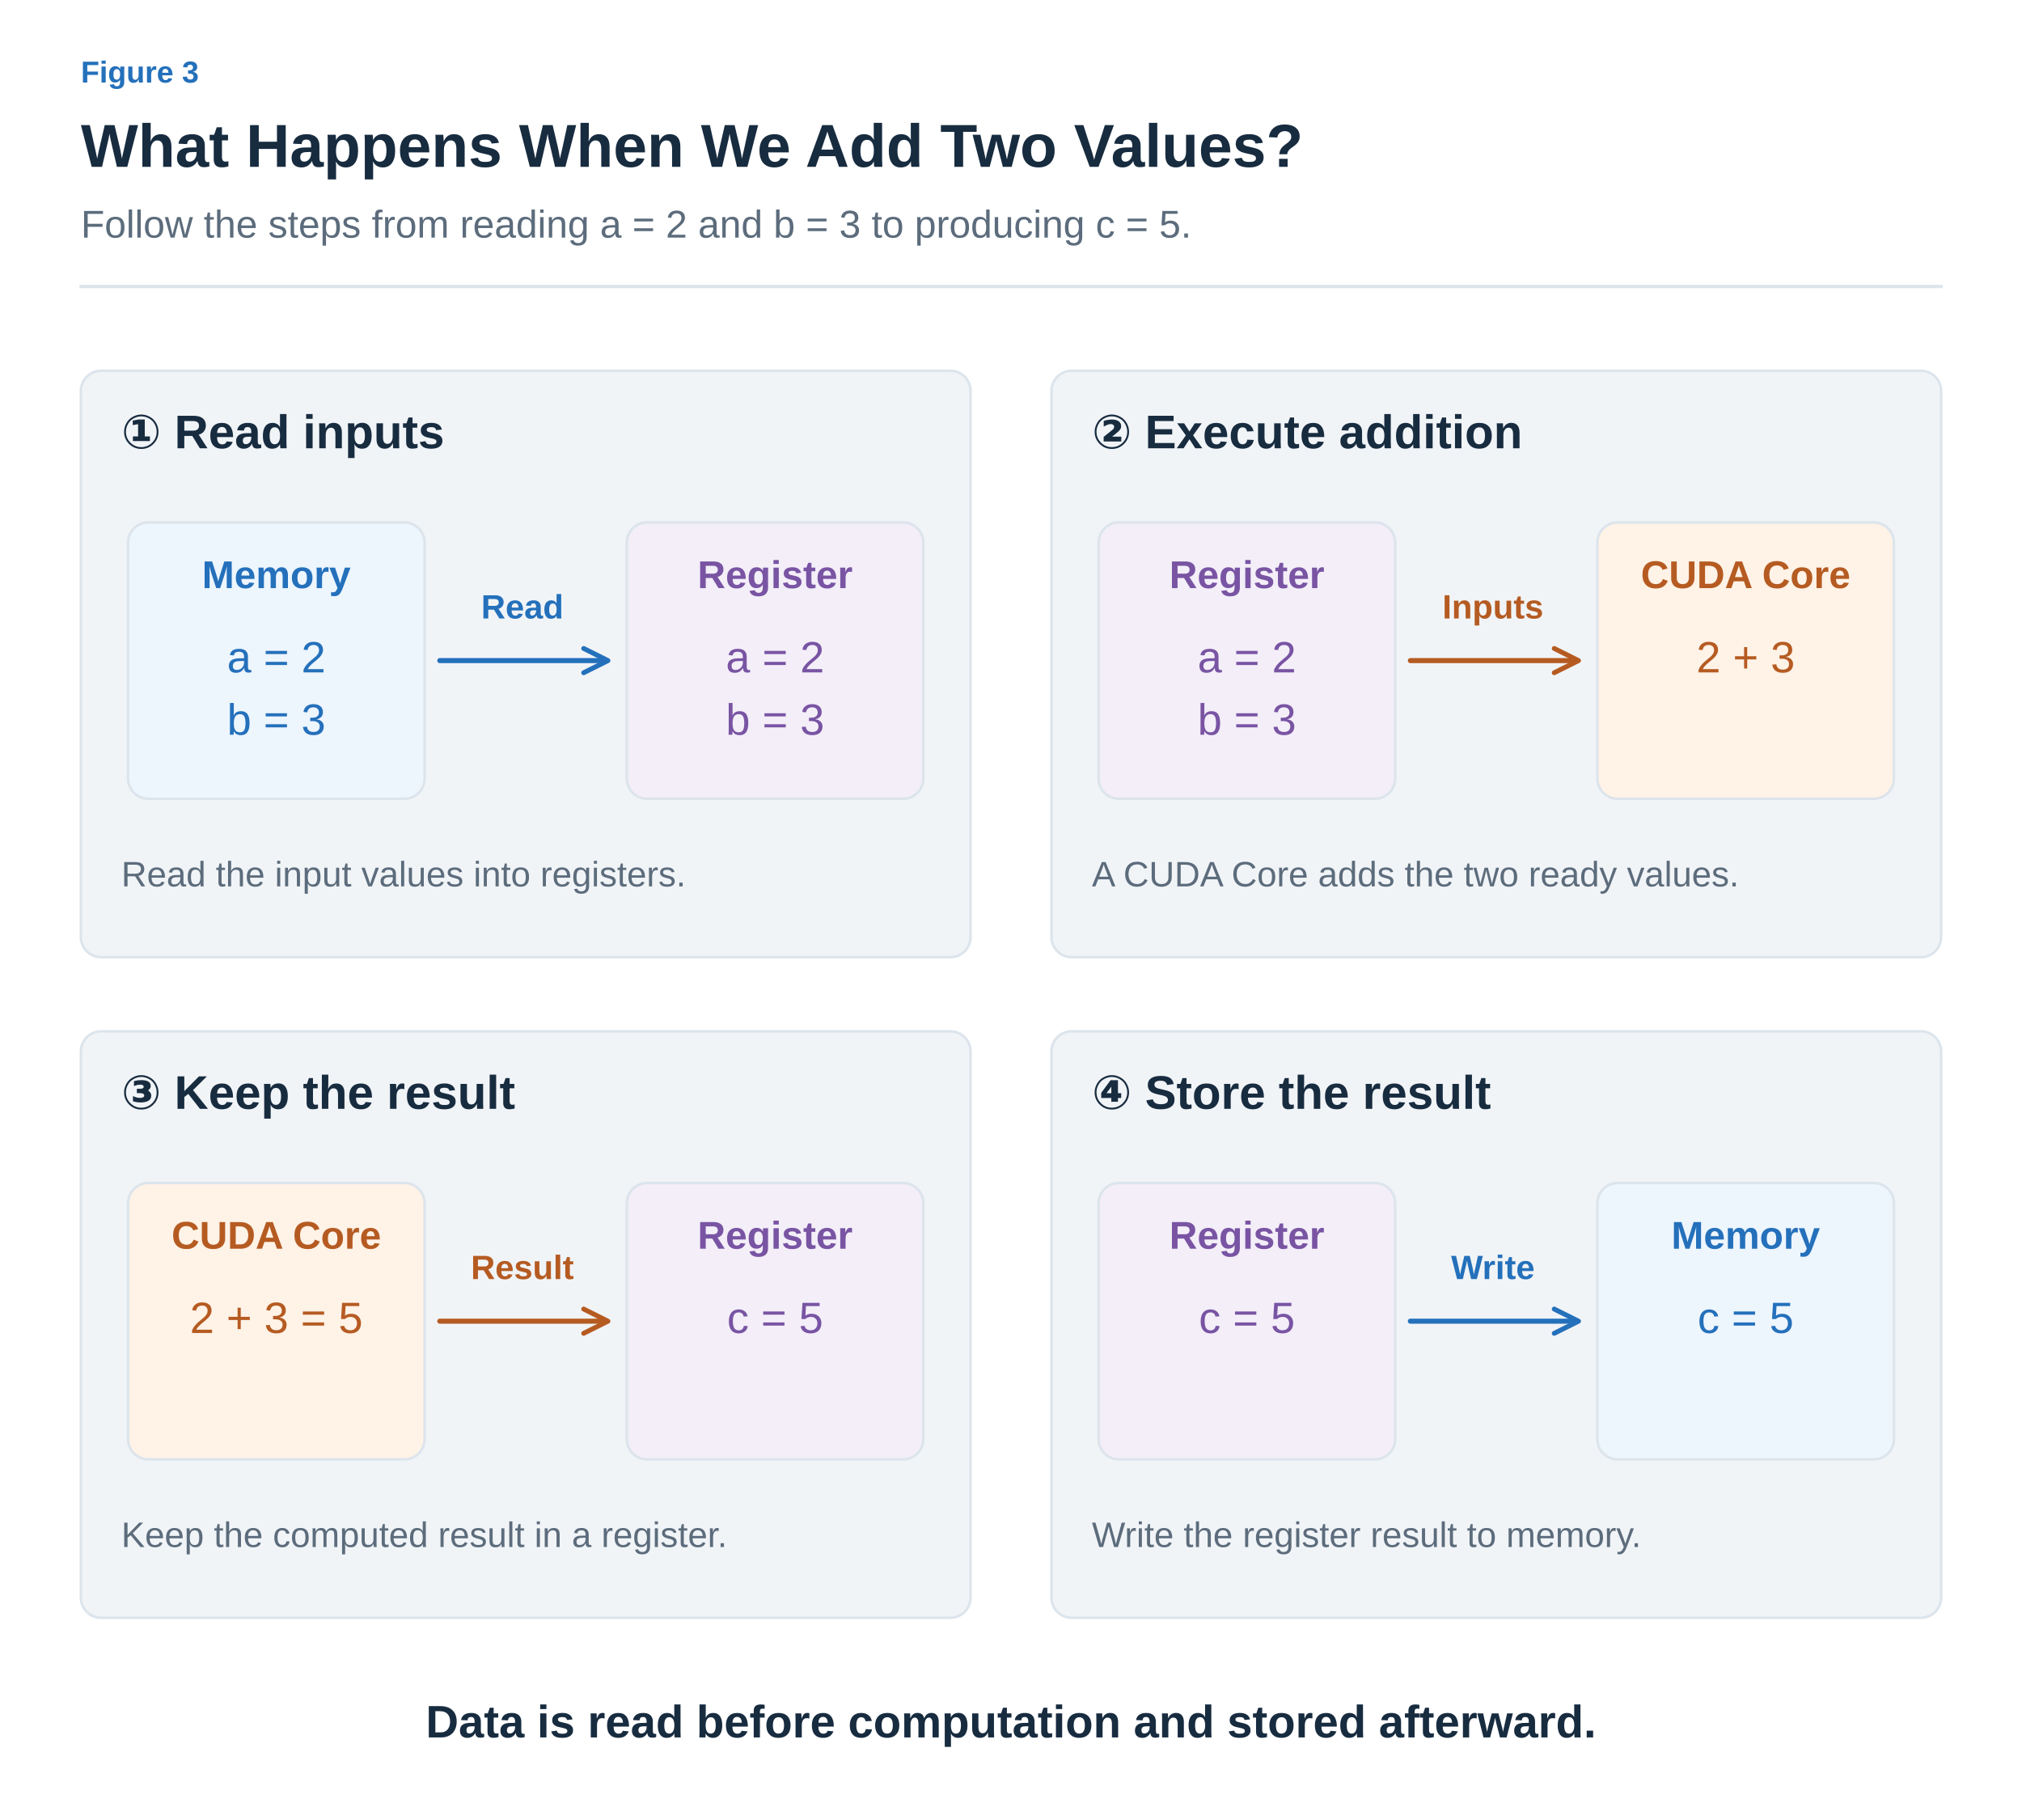
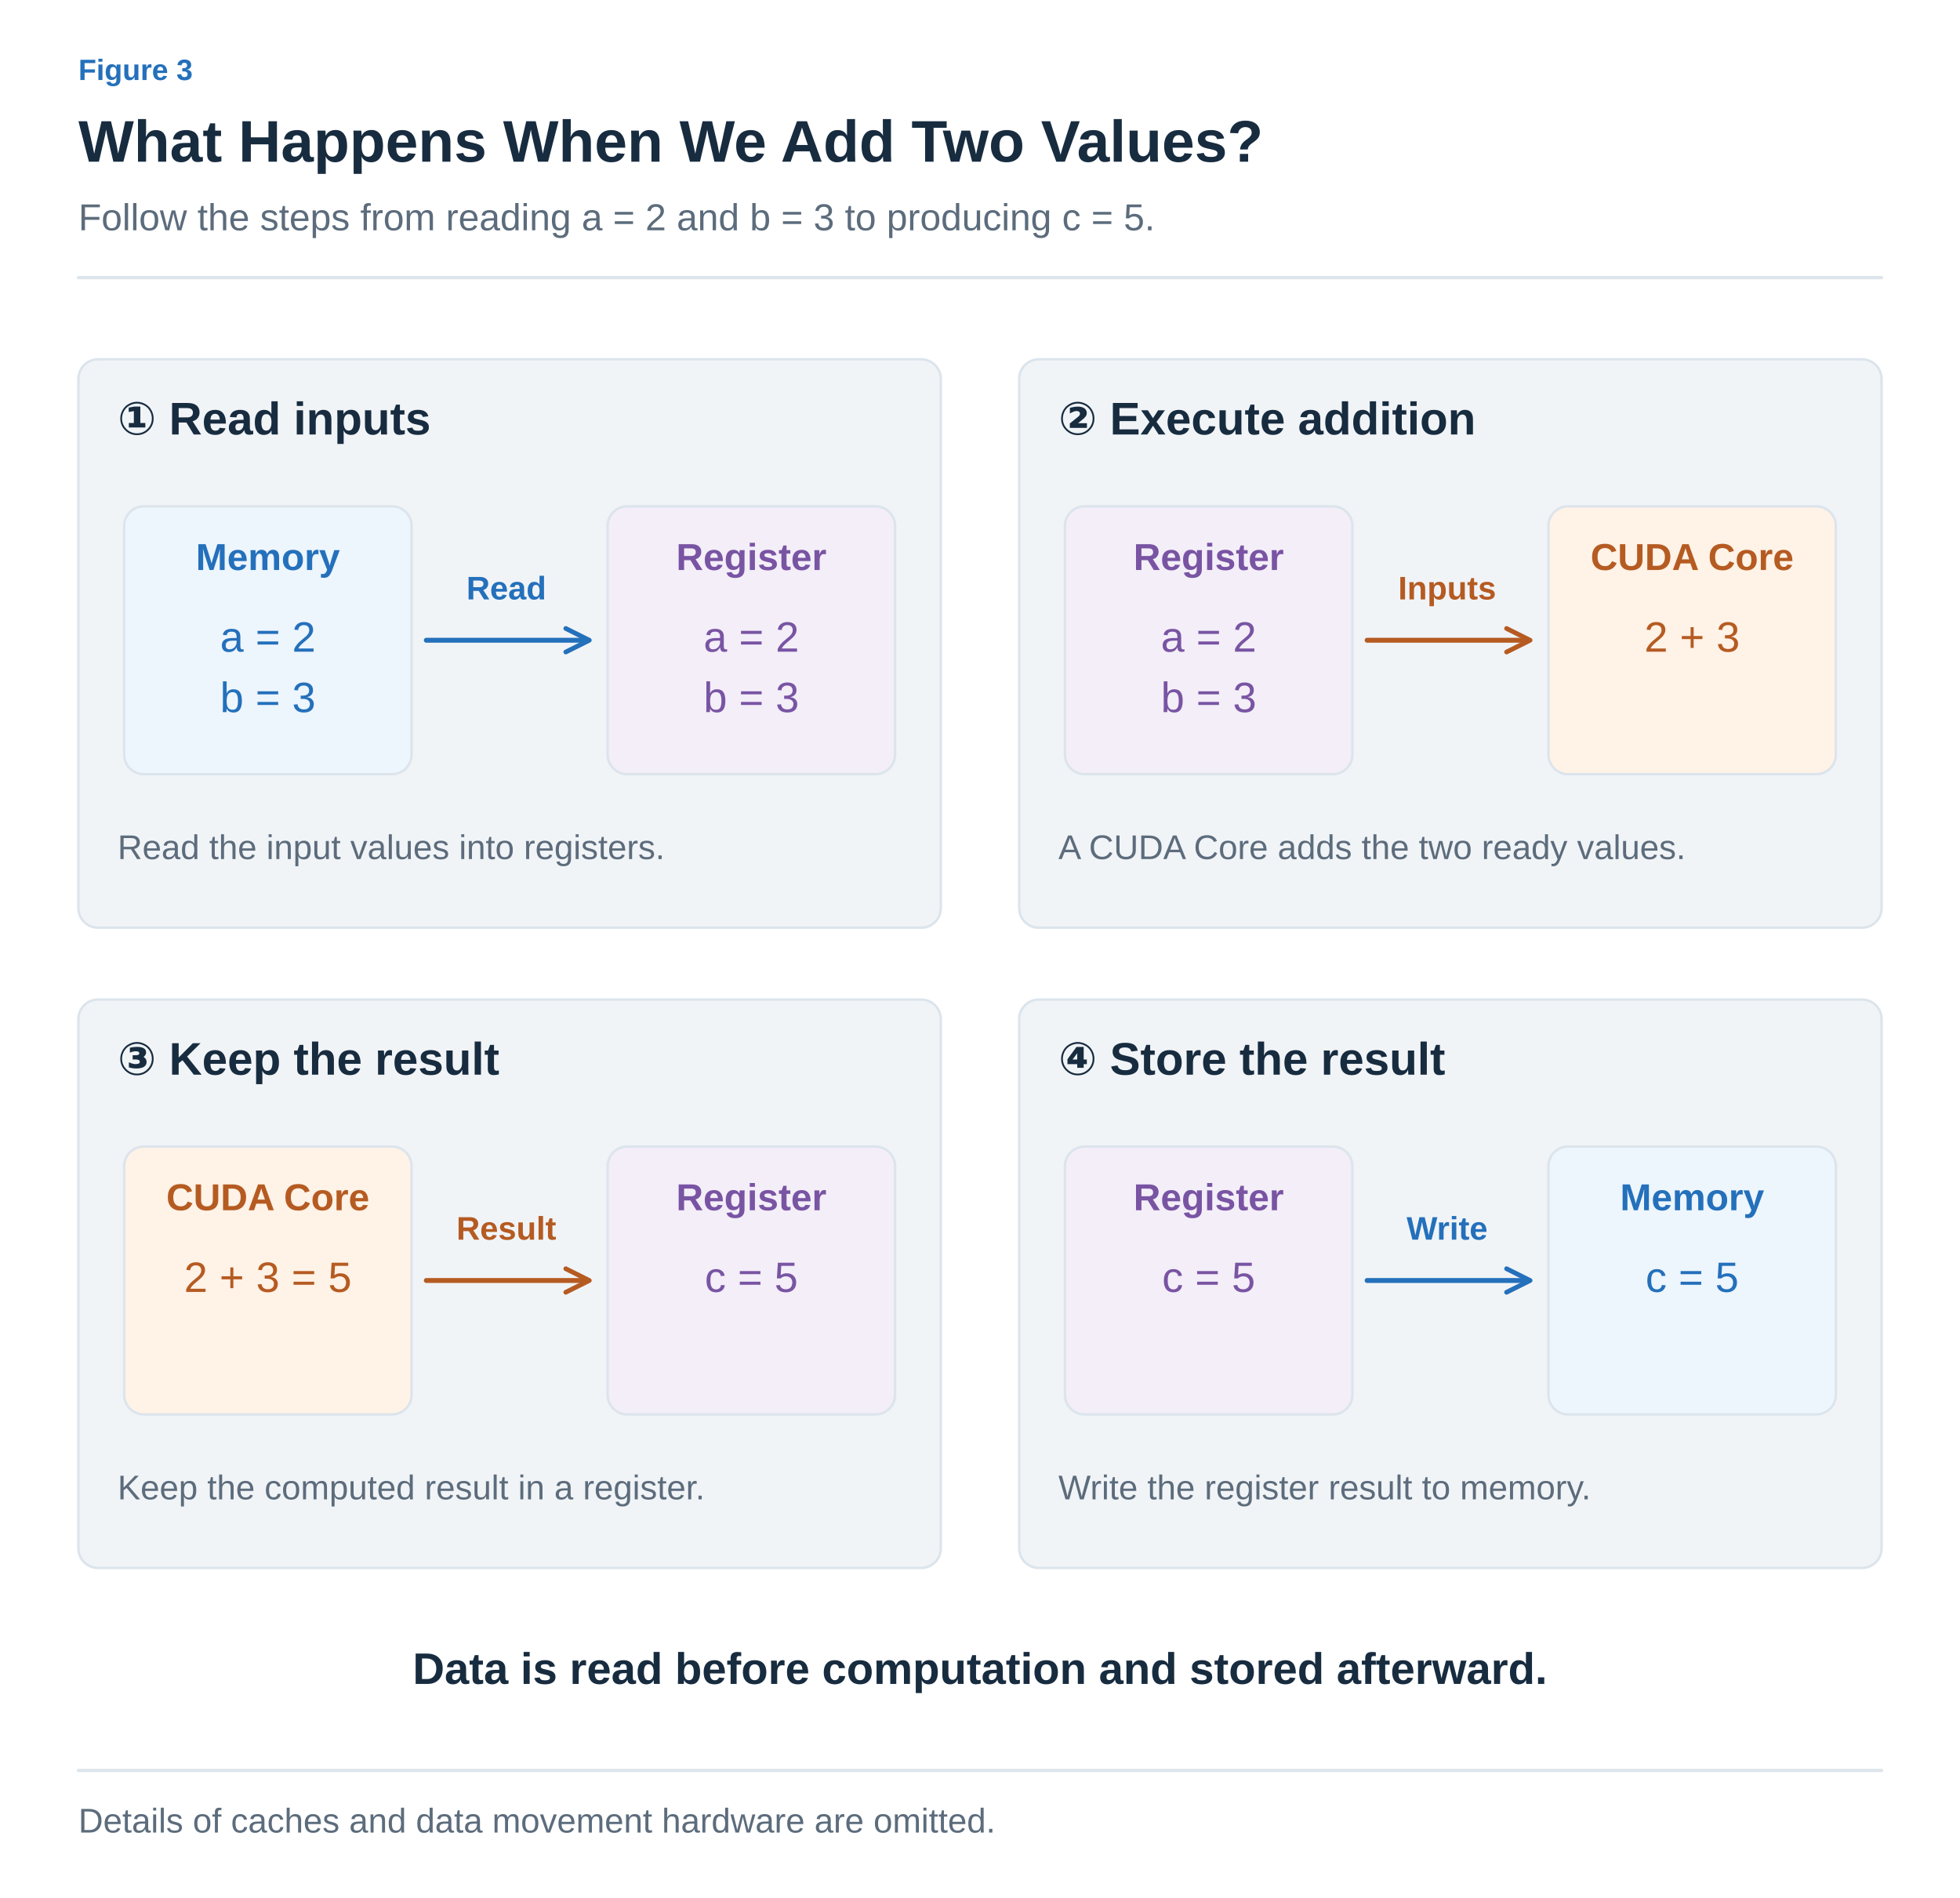
- <svg xmlns="http://www.w3.org/2000/svg" width="1200" height="1080" viewBox="0 0 1200 1080" role="img" aria-labelledby="title desc">
+ <svg xmlns="http://www.w3.org/2000/svg" width="1200" height="1162" viewBox="0 0 1200 1162" role="img" aria-labelledby="title desc">
  <defs>
-     <marker id="muted" viewBox="0 0 10 10" refX="8" refY="5" markerWidth="6" markerHeight="6" orient="auto">
+     <marker id="arrow-ink" viewBox="0 0 10 10" refX="8" refY="5" markerWidth="6" markerHeight="6" orient="auto">
+       <path d="M1 1 L9 5 L1 9" fill="none" stroke="#182C40" stroke-width="1.6" />
+     </marker>
+     <marker id="arrow-muted" viewBox="0 0 10 10" refX="8" refY="5" markerWidth="6" markerHeight="6" orient="auto">
      <path d="M1 1 L9 5 L1 9" fill="none" stroke="#5C6C7C" stroke-width="1.6" />
    </marker>
-     <marker id="blue" viewBox="0 0 10 10" refX="8" refY="5" markerWidth="6" markerHeight="6" orient="auto">
+     <marker id="arrow-line" viewBox="0 0 10 10" refX="8" refY="5" markerWidth="6" markerHeight="6" orient="auto">
+       <path d="M1 1 L9 5 L1 9" fill="none" stroke="#DCE4EC" stroke-width="1.6" />
+     </marker>
+     <marker id="arrow-paper" viewBox="0 0 10 10" refX="8" refY="5" markerWidth="6" markerHeight="6" orient="auto">
+       <path d="M1 1 L9 5 L1 9" fill="none" stroke="#FFFFFF" stroke-width="1.6" />
+     </marker>
+     <marker id="arrow-blue" viewBox="0 0 10 10" refX="8" refY="5" markerWidth="6" markerHeight="6" orient="auto">
      <path d="M1 1 L9 5 L1 9" fill="none" stroke="#2470BB" stroke-width="1.6" />
    </marker>
-     <marker id="orange" viewBox="0 0 10 10" refX="8" refY="5" markerWidth="6" markerHeight="6" orient="auto">
+     <marker id="arrow-teal" viewBox="0 0 10 10" refX="8" refY="5" markerWidth="6" markerHeight="6" orient="auto">
+       <path d="M1 1 L9 5 L1 9" fill="none" stroke="#287D78" stroke-width="1.6" />
+     </marker>
+     <marker id="arrow-orange" viewBox="0 0 10 10" refX="8" refY="5" markerWidth="6" markerHeight="6" orient="auto">
      <path d="M1 1 L9 5 L1 9" fill="none" stroke="#B55B22" stroke-width="1.6" />
    </marker>
-     <marker id="teal" viewBox="0 0 10 10" refX="8" refY="5" markerWidth="6" markerHeight="6" orient="auto">
-       <path d="M1 1 L9 5 L1 9" fill="none" stroke="#287D78" stroke-width="1.6" />
-     </marker>
-     <marker id="purple" viewBox="0 0 10 10" refX="8" refY="5" markerWidth="6" markerHeight="6" orient="auto">
+     <marker id="arrow-purple" viewBox="0 0 10 10" refX="8" refY="5" markerWidth="6" markerHeight="6" orient="auto">
      <path d="M1 1 L9 5 L1 9" fill="none" stroke="#7954A3" stroke-width="1.6" />
    </marker>
+     <marker id="arrow-gray" viewBox="0 0 10 10" refX="8" refY="5" markerWidth="6" markerHeight="6" orient="auto">
+       <path d="M1 1 L9 5 L1 9" fill="none" stroke="#657789" stroke-width="1.6" />
+     </marker>
+     <marker id="arrow-red" viewBox="0 0 10 10" refX="8" refY="5" markerWidth="6" markerHeight="6" orient="auto">
+       <path d="M1 1 L9 5 L1 9" fill="none" stroke="#B34242" stroke-width="1.6" />
+     </marker>
+     <marker id="arrow-indigo" viewBox="0 0 10 10" refX="8" refY="5" markerWidth="6" markerHeight="6" orient="auto">
+       <path d="M1 1 L9 5 L1 9" fill="none" stroke="#4C60A8" stroke-width="1.6" />
+     </marker>
+     <marker id="arrow-slate" viewBox="0 0 10 10" refX="8" refY="5" markerWidth="6" markerHeight="6" orient="auto">
+       <path d="M1 1 L9 5 L1 9" fill="none" stroke="#8191A0" stroke-width="1.6" />
+     </marker>
+     <marker id="arrow-surface" viewBox="0 0 10 10" refX="8" refY="5" markerWidth="6" markerHeight="6" orient="auto">
+       <path d="M1 1 L9 5 L1 9" fill="none" stroke="#F8FAFC" stroke-width="1.6" />
+     </marker>
  </defs>
-   <style>text{font-family:Arial,"Apple SD Gothic Neo","Noto Sans KR",sans-serif}path{stroke-linecap:round;stroke-linejoin:round}</style>
-   <rect width="1200" height="1080" fill="white" />
-   <text x="48" y="49" fill="#2470BB" font-size="18" font-weight="600" text-anchor="start">Figure 3</text>
-   <text x="48" y="99" fill="#182C40" font-size="36" font-weight="700" text-anchor="start">What Happens When We Add Two Values?</text>
-   <text x="48" y="141" fill="#5C6C7C" font-size="23" font-weight="400" text-anchor="start">Follow the steps from reading a = 2 and b = 3 to producing c = 5.</text>
-   <path d="M48,170 H1152" fill="none" stroke="#DCE4EC" stroke-width="2" />
-   <rect x="48" y="220" width="528" height="348" rx="12" fill="#F1F4F7" stroke="#DCE4EC" stroke-width="1.5" />
-   <text x="72" y="266" fill="#182C40" font-size="28" font-weight="700" text-anchor="start">① Read inputs</text>
-   <text x="72" y="526" fill="#5C6C7C" font-size="21" font-weight="400" text-anchor="start">Read the input values into registers.</text>
-   <rect x="624" y="220" width="528" height="348" rx="12" fill="#F1F4F7" stroke="#DCE4EC" stroke-width="1.5" />
-   <text x="648" y="266" fill="#182C40" font-size="28" font-weight="700" text-anchor="start">② Execute addition</text>
-   <text x="648" y="526" fill="#5C6C7C" font-size="21" font-weight="400" text-anchor="start">A CUDA Core adds the two ready values.</text>
-   <rect x="48" y="612" width="528" height="348" rx="12" fill="#F1F4F7" stroke="#DCE4EC" stroke-width="1.5" />
-   <text x="72" y="658" fill="#182C40" font-size="28" font-weight="700" text-anchor="start">③ Keep the result</text>
-   <text x="72" y="918" fill="#5C6C7C" font-size="21" font-weight="400" text-anchor="start">Keep the computed result in a register.</text>
-   <rect x="624" y="612" width="528" height="348" rx="12" fill="#F1F4F7" stroke="#DCE4EC" stroke-width="1.5" />
-   <text x="648" y="658" fill="#182C40" font-size="28" font-weight="700" text-anchor="start">④ Store the result</text>
-   <text x="648" y="918" fill="#5C6C7C" font-size="21" font-weight="400" text-anchor="start">Write the register result to memory.</text>
-   <rect x="76" y="310" width="176" height="164" rx="12" fill="#EDF5FD" stroke="#DCE4EC" stroke-width="1.5" />
-   <text x="164.0" y="349" fill="#2470BB" font-size="23" font-weight="600" text-anchor="middle">Memory</text>
-   <text x="164.0" y="399" fill="#2470BB" font-size="26" font-weight="400" text-anchor="middle">a = 2</text>
-   <text x="164.0" y="436" fill="#2470BB" font-size="26" font-weight="400" text-anchor="middle">b = 3</text>
-   <rect x="372" y="310" width="176" height="164" rx="12" fill="#F3EEF8" stroke="#DCE4EC" stroke-width="1.5" />
-   <text x="460.0" y="349" fill="#7954A3" font-size="23" font-weight="600" text-anchor="middle">Register</text>
-   <text x="460.0" y="399" fill="#7954A3" font-size="26" font-weight="400" text-anchor="middle">a = 2</text>
-   <text x="460.0" y="436" fill="#7954A3" font-size="26" font-weight="400" text-anchor="middle">b = 3</text>
-   <path d="M261,392 L359,392" fill="none" stroke="#2470BB" stroke-width="3" marker-end="url(#blue)" />
-   <text x="310" y="367" fill="#2470BB" font-size="20" font-weight="600" text-anchor="middle">Read</text>
-   <rect x="652" y="310" width="176" height="164" rx="12" fill="#F3EEF8" stroke="#DCE4EC" stroke-width="1.5" />
-   <text x="740.0" y="349" fill="#7954A3" font-size="23" font-weight="600" text-anchor="middle">Register</text>
-   <text x="740.0" y="399" fill="#7954A3" font-size="26" font-weight="400" text-anchor="middle">a = 2</text>
-   <text x="740.0" y="436" fill="#7954A3" font-size="26" font-weight="400" text-anchor="middle">b = 3</text>
-   <rect x="948" y="310" width="176" height="164" rx="12" fill="#FFF2E6" stroke="#DCE4EC" stroke-width="1.5" />
-   <text x="1036.0" y="349" fill="#B55B22" font-size="23" font-weight="600" text-anchor="middle">CUDA Core</text>
-   <text x="1036.0" y="399" fill="#B55B22" font-size="26" font-weight="400" text-anchor="middle">2 + 3</text>
-   <path d="M837,392 L935,392" fill="none" stroke="#B55B22" stroke-width="3" marker-end="url(#orange)" />
-   <text x="886" y="367" fill="#B55B22" font-size="20" font-weight="600" text-anchor="middle">Inputs</text>
-   <rect x="76" y="702" width="176" height="164" rx="12" fill="#FFF2E6" stroke="#DCE4EC" stroke-width="1.5" />
-   <text x="164.0" y="741" fill="#B55B22" font-size="23" font-weight="600" text-anchor="middle">CUDA Core</text>
-   <text x="164.0" y="791" fill="#B55B22" font-size="26" font-weight="400" text-anchor="middle">2 + 3 = 5</text>
-   <rect x="372" y="702" width="176" height="164" rx="12" fill="#F3EEF8" stroke="#DCE4EC" stroke-width="1.5" />
-   <text x="460.0" y="741" fill="#7954A3" font-size="23" font-weight="600" text-anchor="middle">Register</text>
-   <text x="460.0" y="791" fill="#7954A3" font-size="26" font-weight="400" text-anchor="middle">c = 5</text>
-   <path d="M261,784 L359,784" fill="none" stroke="#B55B22" stroke-width="3" marker-end="url(#orange)" />
-   <text x="310" y="759" fill="#B55B22" font-size="20" font-weight="600" text-anchor="middle">Result</text>
-   <rect x="652" y="702" width="176" height="164" rx="12" fill="#F3EEF8" stroke="#DCE4EC" stroke-width="1.5" />
-   <text x="740.0" y="741" fill="#7954A3" font-size="23" font-weight="600" text-anchor="middle">Register</text>
-   <text x="740.0" y="791" fill="#7954A3" font-size="26" font-weight="400" text-anchor="middle">c = 5</text>
-   <rect x="948" y="702" width="176" height="164" rx="12" fill="#EDF5FD" stroke="#DCE4EC" stroke-width="1.5" />
-   <text x="1036.0" y="741" fill="#2470BB" font-size="23" font-weight="600" text-anchor="middle">Memory</text>
-   <text x="1036.0" y="791" fill="#2470BB" font-size="26" font-weight="400" text-anchor="middle">c = 5</text>
-   <path d="M837,784 L935,784" fill="none" stroke="#2470BB" stroke-width="3" marker-end="url(#blue)" />
-   <text x="886" y="759" fill="#2470BB" font-size="20" font-weight="600" text-anchor="middle">Write</text>
-   <text x="600" y="1031" fill="#182C40" font-size="27" font-weight="600" text-anchor="middle">Data is read before computation and stored afterward.</text>
+   <style>text{font-family:Arial,"Apple SD Gothic Neo","Noto Sans KR",sans-serif}text[font-family]{font-family:Menlo,Consolas,monospace}path{stroke-linecap:round;stroke-linejoin:round}</style>
+   <rect width="100%" height="100%" fill="white" />
+   <text x="48" y="49" fill="#2470BB" font-size="18" font-weight="600" text-anchor="start" data-max-width="1104">Figure 3</text>
+   <text x="48" y="99" fill="#182C40" font-size="36" font-weight="700" text-anchor="start" data-max-width="1104">What Happens When We Add Two Values?</text>
+   <text x="48" y="141" fill="#5C6C7C" font-size="23" font-weight="400" text-anchor="start" data-max-width="1104">Follow the steps from reading a = 2 and b = 3 to producing c = 5.</text>
+   <path d="M48,170 H1152" stroke="#DCE4EC" stroke-width="2" />
+   <g transform="translate(48 206) scale(1)" data-panel="1">
+     <g transform="translate(-48 -206)">
+       <rect x="48" y="220" width="528" height="348" rx="12" fill="#F1F4F7" stroke="#DCE4EC" stroke-width="1.5" />
+       <text x="72" y="266" fill="#182C40" font-size="28" font-weight="700" text-anchor="start">① Read inputs</text>
+       <text x="72" y="526" fill="#5C6C7C" font-size="21" font-weight="400" text-anchor="start">Read the input values into registers.</text>
+       <rect x="624" y="220" width="528" height="348" rx="12" fill="#F1F4F7" stroke="#DCE4EC" stroke-width="1.5" />
+       <text x="648" y="266" fill="#182C40" font-size="28" font-weight="700" text-anchor="start">② Execute addition</text>
+       <text x="648" y="526" fill="#5C6C7C" font-size="21" font-weight="400" text-anchor="start">A CUDA Core adds the two ready values.</text>
+       <rect x="48" y="612" width="528" height="348" rx="12" fill="#F1F4F7" stroke="#DCE4EC" stroke-width="1.5" />
+       <text x="72" y="658" fill="#182C40" font-size="28" font-weight="700" text-anchor="start">③ Keep the result</text>
+       <text x="72" y="918" fill="#5C6C7C" font-size="21" font-weight="400" text-anchor="start">Keep the computed result in a register.</text>
+       <rect x="624" y="612" width="528" height="348" rx="12" fill="#F1F4F7" stroke="#DCE4EC" stroke-width="1.5" />
+       <text x="648" y="658" fill="#182C40" font-size="28" font-weight="700" text-anchor="start">④ Store the result</text>
+       <text x="648" y="918" fill="#5C6C7C" font-size="21" font-weight="400" text-anchor="start">Write the register result to memory.</text>
+       <rect x="76" y="310" width="176" height="164" rx="12" fill="#EDF5FD" stroke="#DCE4EC" stroke-width="1.5" />
+       <text x="164" y="349" fill="#2470BB" font-size="23" font-weight="600" text-anchor="middle">Memory</text>
+       <text x="164" y="399" fill="#2470BB" font-size="26" font-weight="400" text-anchor="middle">a = 2</text>
+       <text x="164" y="436" fill="#2470BB" font-size="26" font-weight="400" text-anchor="middle">b = 3</text>
+       <rect x="372" y="310" width="176" height="164" rx="12" fill="#F3EEF8" stroke="#DCE4EC" stroke-width="1.5" />
+       <text x="460" y="349" fill="#7954A3" font-size="23" font-weight="600" text-anchor="middle">Register</text>
+       <text x="460" y="399" fill="#7954A3" font-size="26" font-weight="400" text-anchor="middle">a = 2</text>
+       <text x="460" y="436" fill="#7954A3" font-size="26" font-weight="400" text-anchor="middle">b = 3</text>
+       <path d="M261,392 L359,392" fill="none" stroke="#2470BB" stroke-width="3" marker-end="url(#arrow-blue)" />
+       <text x="310" y="367" fill="#2470BB" font-size="20" font-weight="600" text-anchor="middle">Read</text>
+       <rect x="652" y="310" width="176" height="164" rx="12" fill="#F3EEF8" stroke="#DCE4EC" stroke-width="1.5" />
+       <text x="740" y="349" fill="#7954A3" font-size="23" font-weight="600" text-anchor="middle">Register</text>
+       <text x="740" y="399" fill="#7954A3" font-size="26" font-weight="400" text-anchor="middle">a = 2</text>
+       <text x="740" y="436" fill="#7954A3" font-size="26" font-weight="400" text-anchor="middle">b = 3</text>
+       <rect x="948" y="310" width="176" height="164" rx="12" fill="#FFF2E6" stroke="#DCE4EC" stroke-width="1.5" />
+       <text x="1036" y="349" fill="#B55B22" font-size="23" font-weight="600" text-anchor="middle">CUDA Core</text>
+       <text x="1036" y="399" fill="#B55B22" font-size="26" font-weight="400" text-anchor="middle">2 + 3</text>
+       <path d="M837,392 L935,392" fill="none" stroke="#B55B22" stroke-width="3" marker-end="url(#arrow-orange)" />
+       <text x="886" y="367" fill="#B55B22" font-size="20" font-weight="600" text-anchor="middle">Inputs</text>
+       <rect x="76" y="702" width="176" height="164" rx="12" fill="#FFF2E6" stroke="#DCE4EC" stroke-width="1.5" />
+       <text x="164" y="741" fill="#B55B22" font-size="23" font-weight="600" text-anchor="middle">CUDA Core</text>
+       <text x="164" y="791" fill="#B55B22" font-size="26" font-weight="400" text-anchor="middle">2 + 3 = 5</text>
+       <rect x="372" y="702" width="176" height="164" rx="12" fill="#F3EEF8" stroke="#DCE4EC" stroke-width="1.5" />
+       <text x="460" y="741" fill="#7954A3" font-size="23" font-weight="600" text-anchor="middle">Register</text>
+       <text x="460" y="791" fill="#7954A3" font-size="26" font-weight="400" text-anchor="middle">c = 5</text>
+       <path d="M261,784 L359,784" fill="none" stroke="#B55B22" stroke-width="3" marker-end="url(#arrow-orange)" />
+       <text x="310" y="759" fill="#B55B22" font-size="20" font-weight="600" text-anchor="middle">Result</text>
+       <rect x="652" y="702" width="176" height="164" rx="12" fill="#F3EEF8" stroke="#DCE4EC" stroke-width="1.5" />
+       <text x="740" y="741" fill="#7954A3" font-size="23" font-weight="600" text-anchor="middle">Register</text>
+       <text x="740" y="791" fill="#7954A3" font-size="26" font-weight="400" text-anchor="middle">c = 5</text>
+       <rect x="948" y="702" width="176" height="164" rx="12" fill="#EDF5FD" stroke="#DCE4EC" stroke-width="1.5" />
+       <text x="1036" y="741" fill="#2470BB" font-size="23" font-weight="600" text-anchor="middle">Memory</text>
+       <text x="1036" y="791" fill="#2470BB" font-size="26" font-weight="400" text-anchor="middle">c = 5</text>
+       <path d="M837,784 L935,784" fill="none" stroke="#2470BB" stroke-width="3" marker-end="url(#arrow-blue)" />
+       <text x="886" y="759" fill="#2470BB" font-size="20" font-weight="600" text-anchor="middle">Write</text>
+       <text x="600" y="1031" fill="#182C40" font-size="27" font-weight="600" text-anchor="middle">Data is read before computation and stored afterward.</text>
+     </g>
+   </g>
+   <path d="M48,1084 H1152" stroke="#DCE4EC" stroke-width="2" />
+   <text x="48" y="1122" fill="#5C6C7C" font-size="21" font-weight="400" text-anchor="start" data-max-width="1104">Details of caches and data movement hardware are omitted.</text>
</svg>
